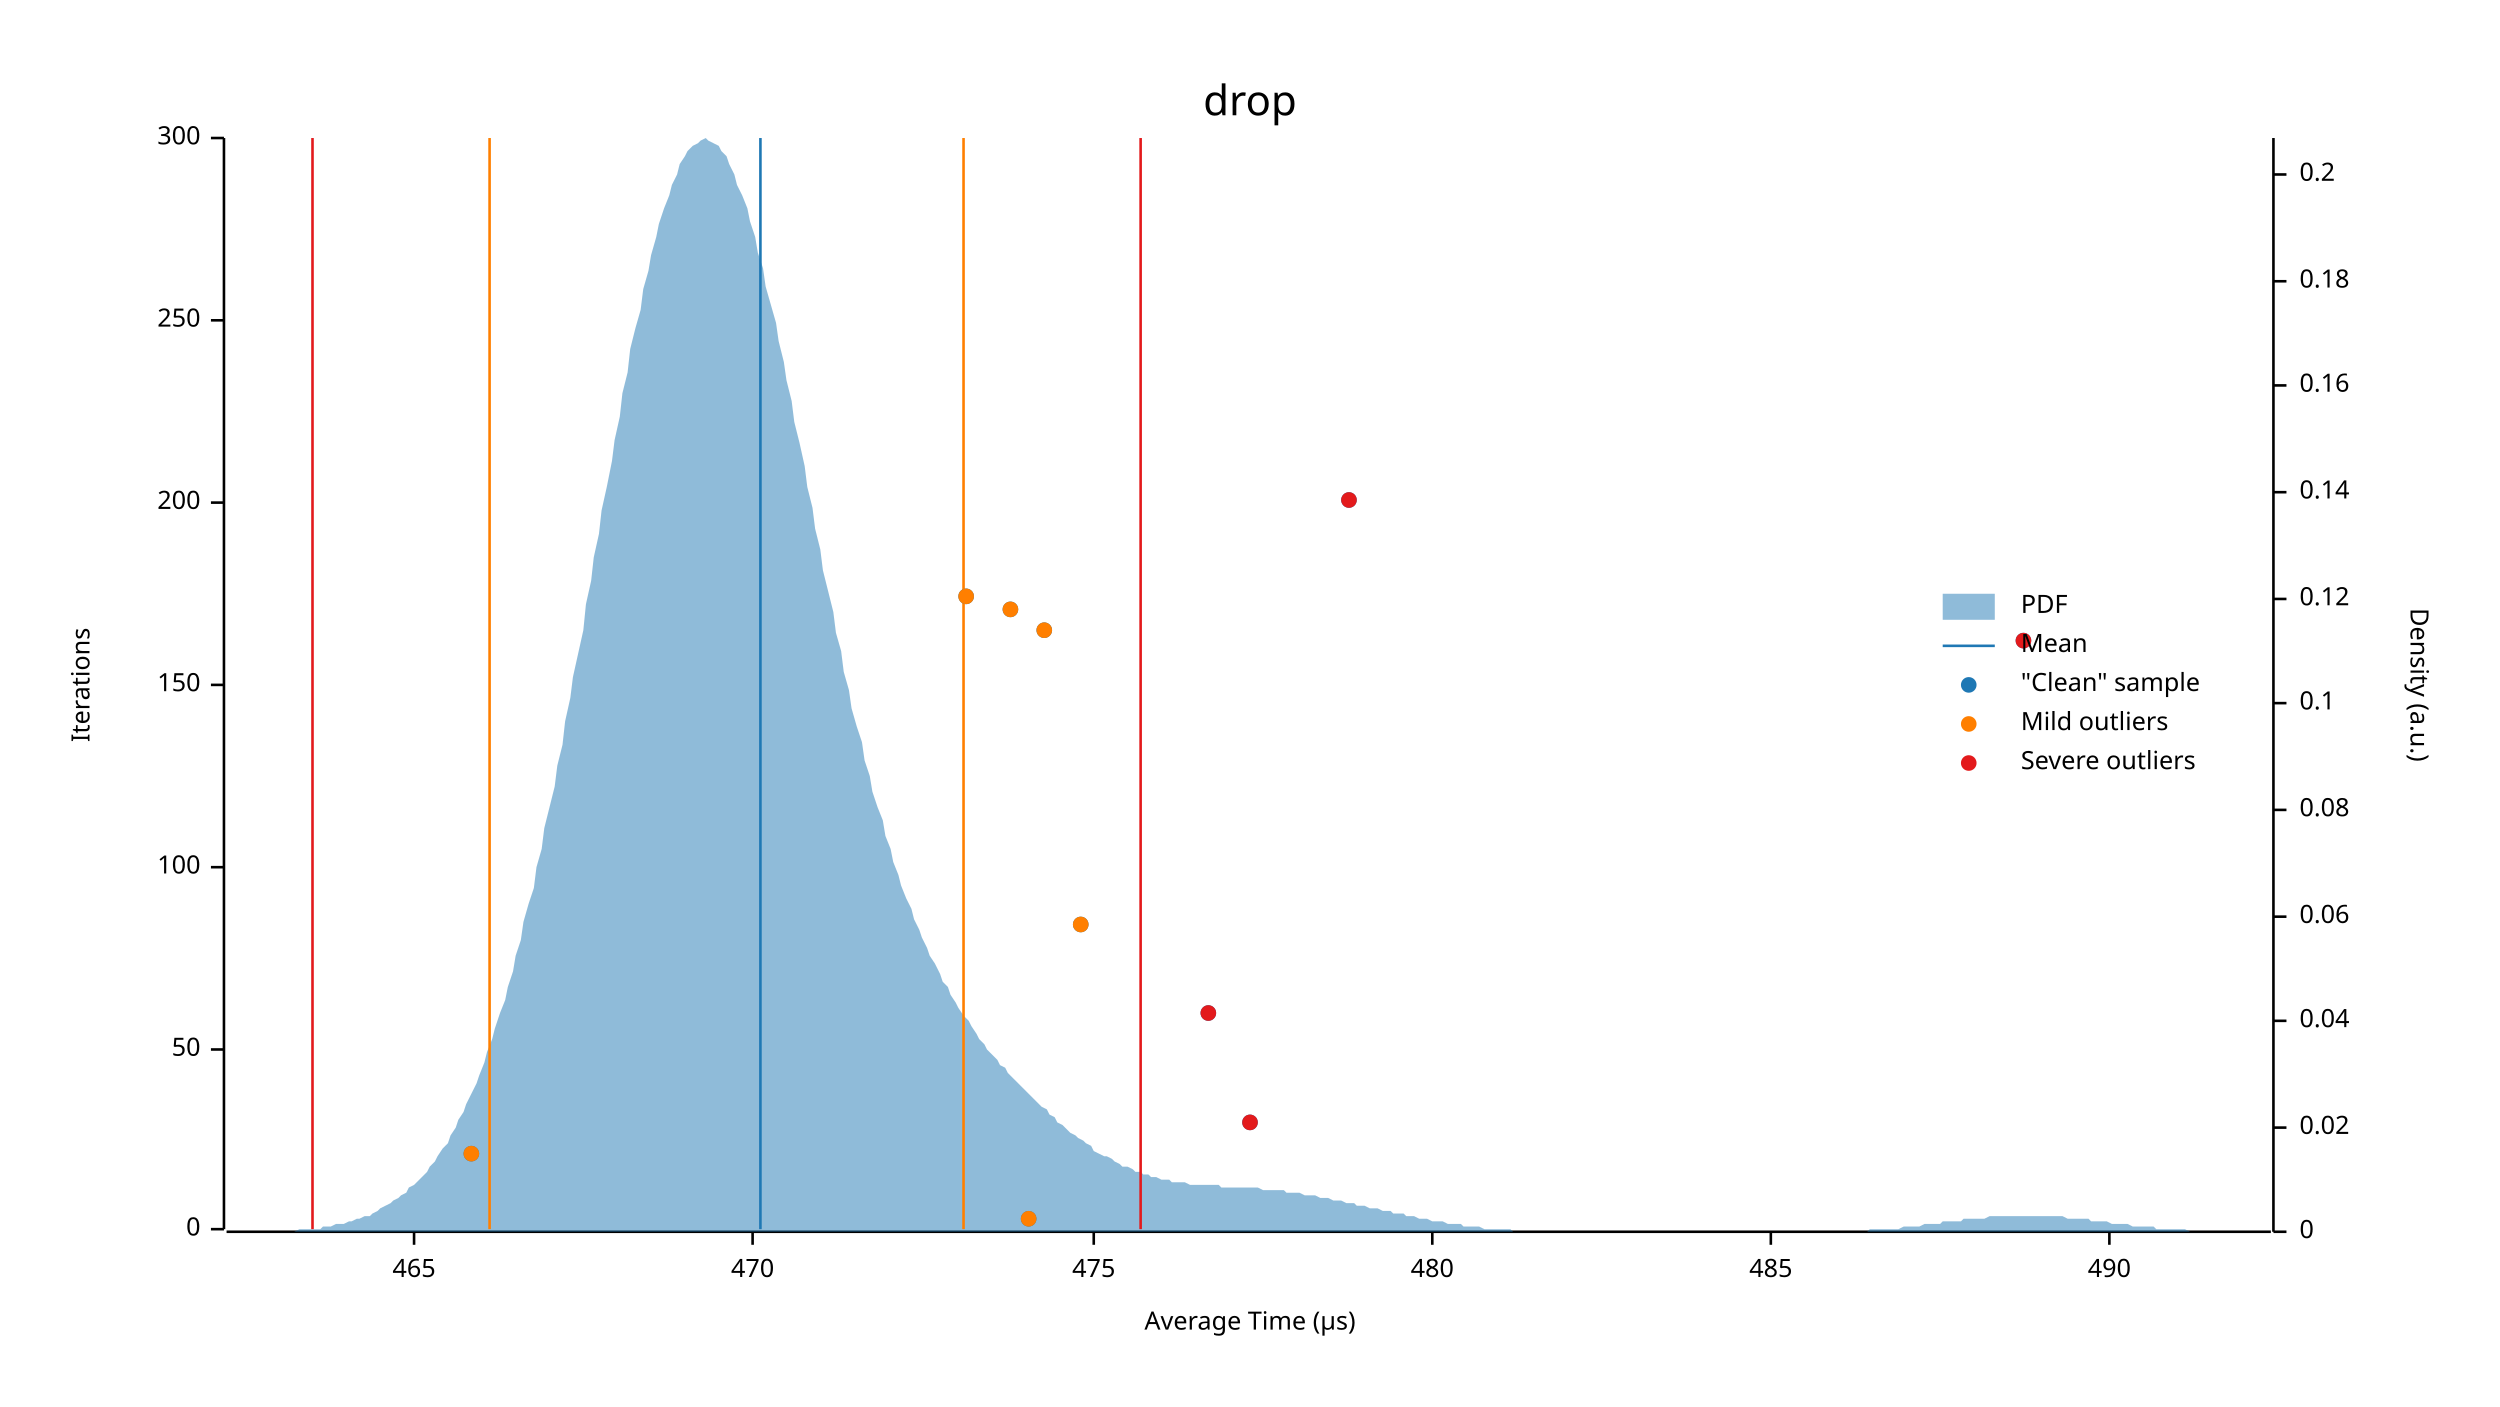
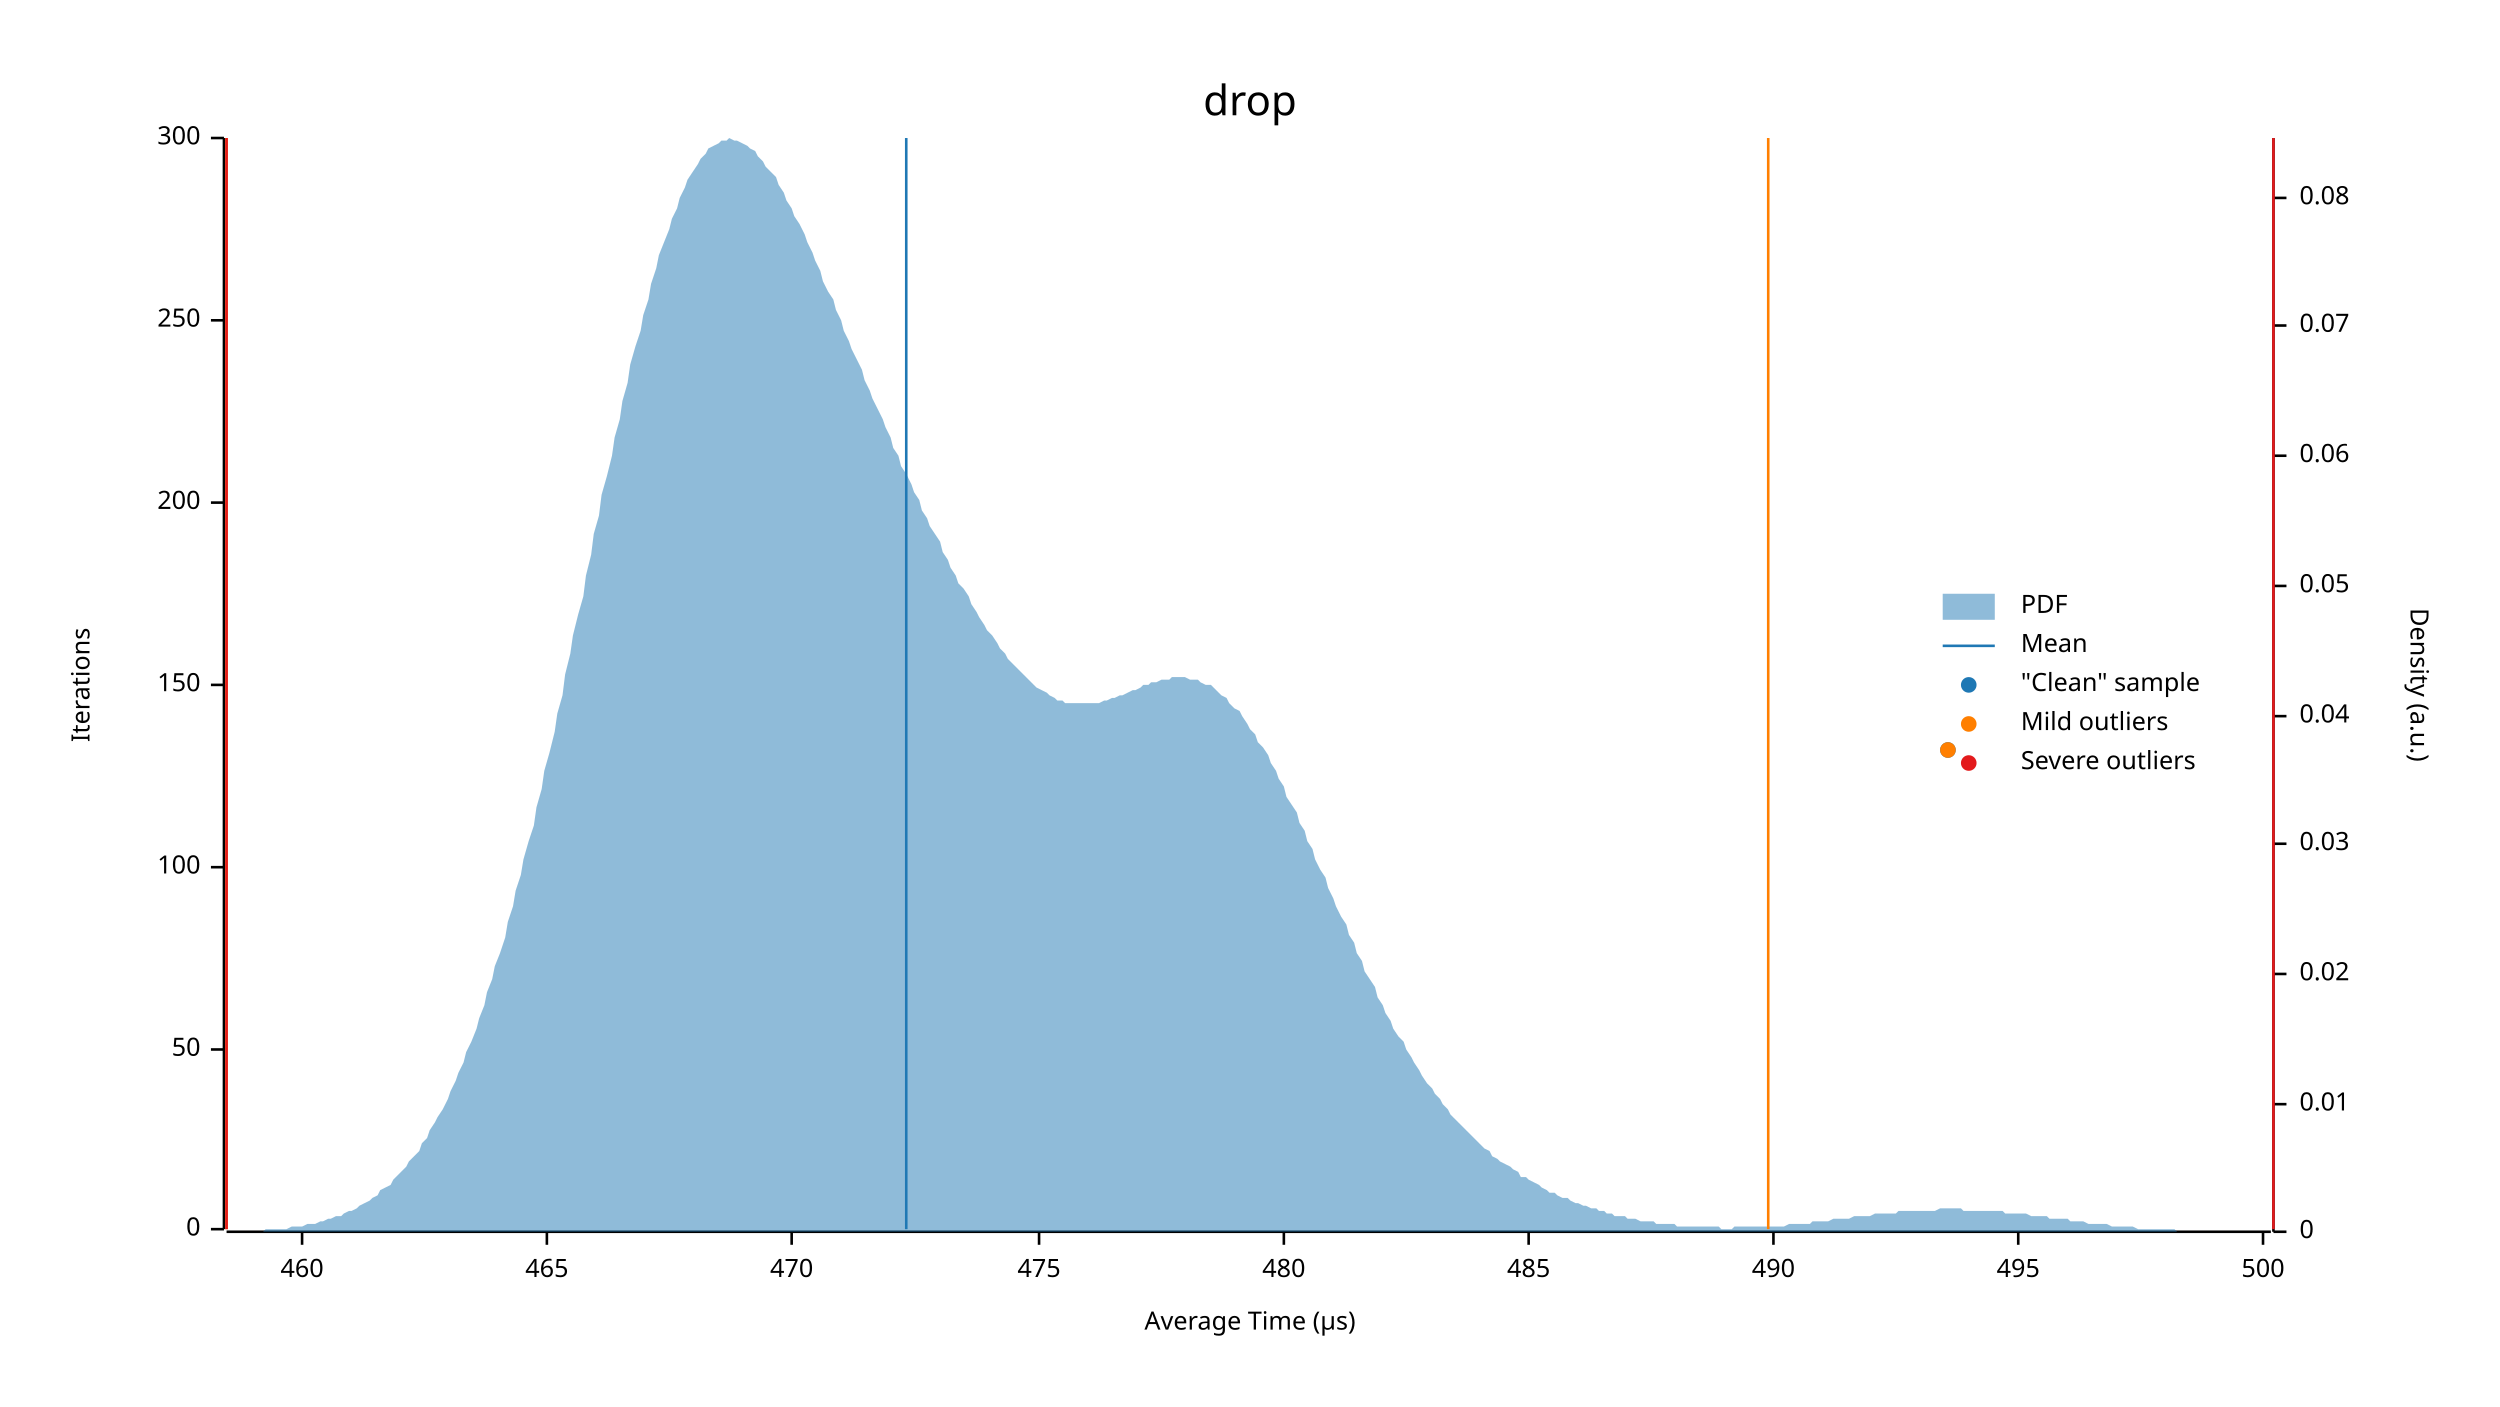
<svg xmlns="http://www.w3.org/2000/svg" width="960" height="540" viewBox="0 0 960 540">
  <text x="480" y="32" dy="0.76em" text-anchor="middle" font-family="sans-serif" font-size="16.129" opacity="1" fill="#000000">
drop
</text>
  <text x="27" y="263" dy="0.76em" text-anchor="middle" font-family="sans-serif" font-size="9.677" opacity="1" fill="#000000" transform="rotate(270, 27, 263)">
Iterations
</text>
  <text x="480" y="513" dy="-0.5ex" text-anchor="middle" font-family="sans-serif" font-size="9.677" opacity="1" fill="#000000">
Average Time (µs)
</text>
  <polyline fill="none" opacity="1" stroke="#000000" stroke-width="1" points="86,53 86,472 " />
  <text x="77" y="472" dy="0.5ex" text-anchor="end" font-family="sans-serif" font-size="9.677" opacity="1" fill="#000000">
0
</text>
  <polyline fill="none" opacity="1" stroke="#000000" stroke-width="1" points="81,472 86,472 " />
  <text x="77" y="403" dy="0.5ex" text-anchor="end" font-family="sans-serif" font-size="9.677" opacity="1" fill="#000000">
50
</text>
  <polyline fill="none" opacity="1" stroke="#000000" stroke-width="1" points="81,403 86,403 " />
  <text x="77" y="333" dy="0.5ex" text-anchor="end" font-family="sans-serif" font-size="9.677" opacity="1" fill="#000000">
100
</text>
  <polyline fill="none" opacity="1" stroke="#000000" stroke-width="1" points="81,333 86,333 " />
  <text x="77" y="263" dy="0.5ex" text-anchor="end" font-family="sans-serif" font-size="9.677" opacity="1" fill="#000000">
150
</text>
  <polyline fill="none" opacity="1" stroke="#000000" stroke-width="1" points="81,263 86,263 " />
  <text x="77" y="193" dy="0.5ex" text-anchor="end" font-family="sans-serif" font-size="9.677" opacity="1" fill="#000000">
200
</text>
  <polyline fill="none" opacity="1" stroke="#000000" stroke-width="1" points="81,193 86,193 " />
  <text x="77" y="123" dy="0.5ex" text-anchor="end" font-family="sans-serif" font-size="9.677" opacity="1" fill="#000000">
250
</text>
  <polyline fill="none" opacity="1" stroke="#000000" stroke-width="1" points="81,123 86,123 " />
  <text x="77" y="53" dy="0.5ex" text-anchor="end" font-family="sans-serif" font-size="9.677" opacity="1" fill="#000000">
300
</text>
  <polyline fill="none" opacity="1" stroke="#000000" stroke-width="1" points="81,53 86,53 " />
  <polyline fill="none" opacity="1" stroke="#000000" stroke-width="1" points="87,473 872,473 " />
-   <text x="159" y="483" dy="0.76em" text-anchor="middle" font-family="sans-serif" font-size="9.677" opacity="1" fill="#000000">
+   <text x="116" y="483" dy="0.76em" text-anchor="middle" font-family="sans-serif" font-size="9.677" opacity="1" fill="#000000">
+ 460
+ </text>
+   <polyline fill="none" opacity="1" stroke="#000000" stroke-width="1" points="116,473 116,478 " />
+   <text x="210" y="483" dy="0.76em" text-anchor="middle" font-family="sans-serif" font-size="9.677" opacity="1" fill="#000000">
465
</text>
-   <polyline fill="none" opacity="1" stroke="#000000" stroke-width="1" points="159,473 159,478 " />
-   <text x="289" y="483" dy="0.76em" text-anchor="middle" font-family="sans-serif" font-size="9.677" opacity="1" fill="#000000">
+   <polyline fill="none" opacity="1" stroke="#000000" stroke-width="1" points="210,473 210,478 " />
+   <text x="304" y="483" dy="0.76em" text-anchor="middle" font-family="sans-serif" font-size="9.677" opacity="1" fill="#000000">
470
</text>
-   <polyline fill="none" opacity="1" stroke="#000000" stroke-width="1" points="289,473 289,478 " />
-   <text x="420" y="483" dy="0.76em" text-anchor="middle" font-family="sans-serif" font-size="9.677" opacity="1" fill="#000000">
+   <polyline fill="none" opacity="1" stroke="#000000" stroke-width="1" points="304,473 304,478 " />
+   <text x="399" y="483" dy="0.76em" text-anchor="middle" font-family="sans-serif" font-size="9.677" opacity="1" fill="#000000">
475
</text>
-   <polyline fill="none" opacity="1" stroke="#000000" stroke-width="1" points="420,473 420,478 " />
-   <text x="550" y="483" dy="0.76em" text-anchor="middle" font-family="sans-serif" font-size="9.677" opacity="1" fill="#000000">
+   <polyline fill="none" opacity="1" stroke="#000000" stroke-width="1" points="399,473 399,478 " />
+   <text x="493" y="483" dy="0.76em" text-anchor="middle" font-family="sans-serif" font-size="9.677" opacity="1" fill="#000000">
480
</text>
-   <polyline fill="none" opacity="1" stroke="#000000" stroke-width="1" points="550,473 550,478 " />
-   <text x="680" y="483" dy="0.76em" text-anchor="middle" font-family="sans-serif" font-size="9.677" opacity="1" fill="#000000">
+   <polyline fill="none" opacity="1" stroke="#000000" stroke-width="1" points="493,473 493,478 " />
+   <text x="587" y="483" dy="0.76em" text-anchor="middle" font-family="sans-serif" font-size="9.677" opacity="1" fill="#000000">
485
</text>
-   <polyline fill="none" opacity="1" stroke="#000000" stroke-width="1" points="680,473 680,478 " />
-   <text x="810" y="483" dy="0.76em" text-anchor="middle" font-family="sans-serif" font-size="9.677" opacity="1" fill="#000000">
+   <polyline fill="none" opacity="1" stroke="#000000" stroke-width="1" points="587,473 587,478 " />
+   <text x="681" y="483" dy="0.76em" text-anchor="middle" font-family="sans-serif" font-size="9.677" opacity="1" fill="#000000">
490
</text>
-   <polyline fill="none" opacity="1" stroke="#000000" stroke-width="1" points="810,473 810,478 " />
+   <polyline fill="none" opacity="1" stroke="#000000" stroke-width="1" points="681,473 681,478 " />
+   <text x="775" y="483" dy="0.76em" text-anchor="middle" font-family="sans-serif" font-size="9.677" opacity="1" fill="#000000">
+ 495
+ </text>
+   <polyline fill="none" opacity="1" stroke="#000000" stroke-width="1" points="775,473 775,478 " />
+   <text x="869" y="483" dy="0.76em" text-anchor="middle" font-family="sans-serif" font-size="9.677" opacity="1" fill="#000000">
+ 500
+ </text>
+   <polyline fill="none" opacity="1" stroke="#000000" stroke-width="1" points="869,473 869,478 " />
  <text x="933" y="263" dy="0.76em" text-anchor="middle" font-family="sans-serif" font-size="9.677" opacity="1" fill="#000000" transform="rotate(90, 933, 263)">
Density (a.u.)
</text>
  <polyline fill="none" opacity="1" stroke="#000000" stroke-width="1" points="873,53 873,473 " />
  <text x="883" y="473" dy="0.5ex" text-anchor="start" font-family="sans-serif" font-size="9.677" opacity="1" fill="#000000">
0
</text>
  <polyline fill="none" opacity="1" stroke="#000000" stroke-width="1" points="873,473 878,473 " />
-   <text x="883" y="433" dy="0.5ex" text-anchor="start" font-family="sans-serif" font-size="9.677" opacity="1" fill="#000000">
+   <text x="883" y="424" dy="0.5ex" text-anchor="start" font-family="sans-serif" font-size="9.677" opacity="1" fill="#000000">
+ 0.01
+ </text>
+   <polyline fill="none" opacity="1" stroke="#000000" stroke-width="1" points="873,424 878,424 " />
+   <text x="883" y="374" dy="0.5ex" text-anchor="start" font-family="sans-serif" font-size="9.677" opacity="1" fill="#000000">
0.02
</text>
-   <polyline fill="none" opacity="1" stroke="#000000" stroke-width="1" points="873,433 878,433 " />
-   <text x="883" y="392" dy="0.5ex" text-anchor="start" font-family="sans-serif" font-size="9.677" opacity="1" fill="#000000">
+   <polyline fill="none" opacity="1" stroke="#000000" stroke-width="1" points="873,374 878,374 " />
+   <text x="883" y="324" dy="0.5ex" text-anchor="start" font-family="sans-serif" font-size="9.677" opacity="1" fill="#000000">
+ 0.03
+ </text>
+   <polyline fill="none" opacity="1" stroke="#000000" stroke-width="1" points="873,324 878,324 " />
+   <text x="883" y="275" dy="0.5ex" text-anchor="start" font-family="sans-serif" font-size="9.677" opacity="1" fill="#000000">
0.04
</text>
-   <polyline fill="none" opacity="1" stroke="#000000" stroke-width="1" points="873,392 878,392 " />
-   <text x="883" y="352" dy="0.5ex" text-anchor="start" font-family="sans-serif" font-size="9.677" opacity="1" fill="#000000">
+   <polyline fill="none" opacity="1" stroke="#000000" stroke-width="1" points="873,275 878,275 " />
+   <text x="883" y="225" dy="0.5ex" text-anchor="start" font-family="sans-serif" font-size="9.677" opacity="1" fill="#000000">
+ 0.05
+ </text>
+   <polyline fill="none" opacity="1" stroke="#000000" stroke-width="1" points="873,225 878,225 " />
+   <text x="883" y="175" dy="0.5ex" text-anchor="start" font-family="sans-serif" font-size="9.677" opacity="1" fill="#000000">
0.06
</text>
-   <polyline fill="none" opacity="1" stroke="#000000" stroke-width="1" points="873,352 878,352 " />
-   <text x="883" y="311" dy="0.5ex" text-anchor="start" font-family="sans-serif" font-size="9.677" opacity="1" fill="#000000">
+   <polyline fill="none" opacity="1" stroke="#000000" stroke-width="1" points="873,175 878,175 " />
+   <text x="883" y="125" dy="0.5ex" text-anchor="start" font-family="sans-serif" font-size="9.677" opacity="1" fill="#000000">
+ 0.07
+ </text>
+   <polyline fill="none" opacity="1" stroke="#000000" stroke-width="1" points="873,125 878,125 " />
+   <text x="883" y="76" dy="0.5ex" text-anchor="start" font-family="sans-serif" font-size="9.677" opacity="1" fill="#000000">
0.08
</text>
-   <polyline fill="none" opacity="1" stroke="#000000" stroke-width="1" points="873,311 878,311 " />
-   <text x="883" y="270" dy="0.5ex" text-anchor="start" font-family="sans-serif" font-size="9.677" opacity="1" fill="#000000">
- 0.1
- </text>
-   <polyline fill="none" opacity="1" stroke="#000000" stroke-width="1" points="873,270 878,270 " />
-   <text x="883" y="230" dy="0.5ex" text-anchor="start" font-family="sans-serif" font-size="9.677" opacity="1" fill="#000000">
- 0.12
- </text>
-   <polyline fill="none" opacity="1" stroke="#000000" stroke-width="1" points="873,230 878,230 " />
-   <text x="883" y="189" dy="0.5ex" text-anchor="start" font-family="sans-serif" font-size="9.677" opacity="1" fill="#000000">
- 0.14
- </text>
-   <polyline fill="none" opacity="1" stroke="#000000" stroke-width="1" points="873,189 878,189 " />
-   <text x="883" y="148" dy="0.5ex" text-anchor="start" font-family="sans-serif" font-size="9.677" opacity="1" fill="#000000">
- 0.16
- </text>
-   <polyline fill="none" opacity="1" stroke="#000000" stroke-width="1" points="873,148 878,148 " />
-   <text x="883" y="108" dy="0.5ex" text-anchor="start" font-family="sans-serif" font-size="9.677" opacity="1" fill="#000000">
- 0.18
- </text>
-   <polyline fill="none" opacity="1" stroke="#000000" stroke-width="1" points="873,108 878,108 " />
-   <text x="883" y="67" dy="0.5ex" text-anchor="start" font-family="sans-serif" font-size="9.677" opacity="1" fill="#000000">
- 0.2
- </text>
-   <polyline fill="none" opacity="1" stroke="#000000" stroke-width="1" points="873,67 878,67 " />
-   <polygon opacity="0.5" fill="#1F78B4" points="87,473 88,473 90,473 91,473 93,473 94,473 96,473 98,473 99,473 101,473 102,473 104,473 105,473 107,473 109,473 110,473 112,473 113,473 115,472 116,472 118,472 120,472 121,472 123,472 124,471 126,471 127,471 129,470 131,470 132,470 134,469 135,469 137,468 138,468 140,467 142,467 143,466 145,465 146,464 148,463 150,462 151,461 153,460 154,459 156,458 157,456 159,455 161,453 162,452 164,450 165,448 167,446 168,444 170,441 172,439 173,436 175,433 176,430 178,427 179,424 181,420 183,416 184,413 186,408 187,404 189,399 190,395 192,389 194,384 195,379 197,373 198,367 200,361 201,354 203,347 205,341 206,333 208,326 209,318 211,310 213,302 214,294 216,286 217,277 219,268 220,260 222,251 224,242 225,232 227,223 228,214 230,205 231,196 233,187 235,177 236,169 238,160 239,151 241,143 242,134 244,126 246,119 247,111 249,104 250,98 252,91 253,86 255,80 257,75 258,71 260,67 261,63 263,60 264,58 266,56 268,55 269,54 271,53 272,54 274,55 276,56 277,58 279,60 280,63 282,67 283,71 285,75 287,80 288,85 290,91 291,97 293,103 294,110 296,117 298,124 299,131 301,139 302,146 304,154 305,162 307,170 309,179 310,187 312,195 313,203 315,211 316,219 318,227 320,235 321,243 323,250 324,258 326,265 327,272 329,279 331,285 332,292 334,298 335,304 337,310 339,315 340,321 342,326 343,331 345,336 346,340 348,345 350,349 351,353 353,357 354,360 356,364 357,367 359,370 361,374 362,377 364,379 365,382 367,385 368,387 370,390 372,392 373,394 375,397 376,399 378,401 379,403 381,405 383,407 384,409 386,410 387,412 389,414 391,416 392,417 394,419 395,420 397,422 398,423 400,425 402,426 403,428 405,429 406,431 408,432 409,433 411,435 413,436 414,437 416,438 417,439 419,440 420,442 422,443 424,444 425,444 427,445 428,446 430,447 431,448 433,448 435,449 436,450 438,450 439,451 441,451 442,452 444,452 446,453 447,453 449,453 450,454 452,454 454,454 455,454 457,455 458,455 460,455 461,455 463,455 465,455 466,455 468,455 469,456 471,456 472,456 474,456 476,456 477,456 479,456 480,456 482,456 483,456 485,457 487,457 488,457 490,457 491,457 493,457 494,458 496,458 498,458 499,458 501,459 502,459 504,459 505,459 507,460 509,460 510,460 512,461 513,461 515,461 517,462 518,462 520,462 521,463 523,463 524,463 526,464 528,464 529,464 531,465 532,465 534,465 535,466 537,466 539,466 540,467 542,467 543,467 545,468 546,468 548,468 550,469 551,469 553,469 554,469 556,470 557,470 559,470 561,470 562,471 564,471 565,471 567,471 568,471 570,472 572,472 573,472 575,472 576,472 578,472 580,472 581,473 583,473 584,473 586,473 587,473 589,473 591,473 592,473 594,473 595,473 597,473 598,473 600,473 602,473 603,473 605,473 606,473 608,473 609,473 611,473 613,473 614,473 616,473 617,473 619,473 620,473 622,473 624,473 625,473 627,473 628,473 630,473 632,473 633,473 635,473 636,473 638,473 639,473 641,473 643,473 644,473 646,473 647,473 649,473 650,473 652,473 654,473 655,473 657,473 658,473 660,473 661,473 663,473 665,473 666,473 668,473 669,473 671,473 672,473 674,473 676,473 677,473 679,473 680,473 682,473 683,473 685,473 687,473 688,473 690,473 691,473 693,473 695,473 696,473 698,473 699,473 701,473 702,473 704,473 706,473 707,473 709,473 710,473 712,473 713,473 715,473 717,473 718,472 720,472 721,472 723,472 724,472 726,472 728,472 729,472 731,471 732,471 734,471 735,471 737,471 739,470 740,470 742,470 743,470 745,470 746,469 748,469 750,469 751,469 753,469 754,468 756,468 758,468 759,468 761,468 762,468 764,467 765,467 767,467 769,467 770,467 772,467 773,467 775,467 776,467 778,467 780,467 781,467 783,467 784,467 786,467 787,467 789,467 791,467 792,467 794,468 795,468 797,468 798,468 800,468 802,468 803,469 805,469 806,469 808,469 809,469 811,470 813,470 814,470 816,470 817,470 819,471 821,471 822,471 824,471 825,471 827,471 828,472 830,472 832,472 833,472 835,472 836,472 838,472 839,472 841,473 843,473 844,473 846,473 847,473 849,473 850,473 852,473 854,473 855,473 857,473 858,473 860,473 861,473 863,473 865,473 866,473 868,473 869,473 871,473 873,473 873,473 87,473 " />
-   <polyline fill="none" opacity="1" stroke="#1F78B4" stroke-width="1" points="292,472 292,53 " />
-   <polyline fill="none" opacity="1" stroke="#FF7F00" stroke-width="1" points="188,472 188,53 " />
-   <polyline fill="none" opacity="1" stroke="#FF7F00" stroke-width="1" points="370,472 370,53 " />
-   <polyline fill="none" opacity="1" stroke="#E31A1C" stroke-width="1" points="120,472 120,53 " />
-   <polyline fill="none" opacity="1" stroke="#E31A1C" stroke-width="1" points="438,472 438,53 " />
-   <circle cx="395" cy="468" r="3" opacity="1" fill="#1F78B4" stroke="none" stroke-width="1" />
-   <circle cx="181" cy="443" r="3" opacity="1" fill="#1F78B4" stroke="none" stroke-width="1" />
-   <circle cx="480" cy="431" r="3" opacity="1" fill="#1F78B4" stroke="none" stroke-width="1" />
-   <circle cx="464" cy="389" r="3" opacity="1" fill="#1F78B4" stroke="none" stroke-width="1" />
-   <circle cx="415" cy="355" r="3" opacity="1" fill="#1F78B4" stroke="none" stroke-width="1" />
-   <circle cx="777" cy="246" r="3" opacity="1" fill="#1F78B4" stroke="none" stroke-width="1" />
-   <circle cx="401" cy="242" r="3" opacity="1" fill="#1F78B4" stroke="none" stroke-width="1" />
-   <circle cx="388" cy="234" r="3" opacity="1" fill="#1F78B4" stroke="none" stroke-width="1" />
-   <circle cx="371" cy="229" r="3" opacity="1" fill="#1F78B4" stroke="none" stroke-width="1" />
-   <circle cx="518" cy="192" r="3" opacity="1" fill="#1F78B4" stroke="none" stroke-width="1" />
-   <circle cx="395" cy="468" r="3" opacity="1" fill="#FF7F00" stroke="none" stroke-width="1" />
-   <circle cx="181" cy="443" r="3" opacity="1" fill="#FF7F00" stroke="none" stroke-width="1" />
-   <circle cx="415" cy="355" r="3" opacity="1" fill="#FF7F00" stroke="none" stroke-width="1" />
-   <circle cx="401" cy="242" r="3" opacity="1" fill="#FF7F00" stroke="none" stroke-width="1" />
-   <circle cx="388" cy="234" r="3" opacity="1" fill="#FF7F00" stroke="none" stroke-width="1" />
-   <circle cx="371" cy="229" r="3" opacity="1" fill="#FF7F00" stroke="none" stroke-width="1" />
-   <circle cx="480" cy="431" r="3" opacity="1" fill="#E31A1C" stroke="none" stroke-width="1" />
-   <circle cx="464" cy="389" r="3" opacity="1" fill="#E31A1C" stroke="none" stroke-width="1" />
-   <circle cx="777" cy="246" r="3" opacity="1" fill="#E31A1C" stroke="none" stroke-width="1" />
-   <circle cx="518" cy="192" r="3" opacity="1" fill="#E31A1C" stroke="none" stroke-width="1" />
+   <polyline fill="none" opacity="1" stroke="#000000" stroke-width="1" points="873,76 878,76 " />
+   <polygon opacity="0.5" fill="#1F78B4" points="87,473 88,473 90,473 91,473 93,473 94,473 96,473 98,473 99,473 101,473 102,472 104,472 105,472 107,472 109,472 110,472 112,471 113,471 115,471 116,471 118,470 120,470 121,470 123,469 124,469 126,468 127,468 129,467 131,467 132,466 134,465 135,465 137,464 138,463 140,462 142,461 143,460 145,459 146,457 148,456 150,455 151,453 153,451 154,450 156,448 157,446 159,444 161,442 162,439 164,437 165,434 167,431 168,429 170,426 172,422 173,419 175,415 176,412 178,408 179,404 181,400 183,395 184,391 186,386 187,381 189,376 190,371 192,366 194,360 195,354 197,348 198,342 200,336 201,330 203,323 205,317 206,310 208,303 209,296 211,289 213,281 214,274 216,267 217,259 219,251 220,244 222,236 224,229 225,221 227,213 228,205 230,198 231,190 233,183 235,175 236,168 238,161 239,154 241,147 242,140 244,133 246,127 247,121 249,115 250,109 252,103 253,98 255,93 257,88 258,84 260,80 261,76 263,72 264,69 266,66 268,63 269,61 271,59 272,57 274,56 276,55 277,54 279,54 280,53 282,54 283,54 285,55 287,56 288,57 290,58 291,60 293,62 294,64 296,66 298,68 299,71 301,74 302,77 304,80 305,83 307,86 309,90 310,93 312,97 313,100 315,104 316,108 318,112 320,115 321,119 323,123 324,127 326,131 327,134 329,138 331,142 332,146 334,150 335,153 337,157 339,161 340,164 342,168 343,172 345,175 346,179 348,182 350,186 351,189 353,192 354,196 356,199 357,202 359,205 361,208 362,212 364,215 365,218 367,221 368,224 370,226 372,229 373,232 375,235 376,237 378,240 379,242 381,244 383,247 384,249 386,251 387,253 389,255 391,257 392,258 394,260 395,261 397,263 398,264 400,265 402,266 403,267 405,268 406,269 408,269 409,270 411,270 413,270 414,270 416,270 417,270 419,270 420,270 422,270 424,269 425,269 427,268 428,268 430,267 431,267 433,266 435,265 436,265 438,264 439,263 441,263 442,262 444,262 446,261 447,261 449,261 450,260 452,260 454,260 455,260 457,261 458,261 460,261 461,262 463,263 465,263 466,264 468,266 469,267 471,268 472,270 474,272 476,273 477,275 479,278 480,280 482,282 483,285 485,287 487,290 488,293 490,296 491,299 493,302 494,306 496,309 498,312 499,316 501,319 502,323 504,326 505,330 507,334 509,337 510,341 512,345 513,348 515,352 517,355 518,359 520,362 521,366 523,369 524,373 526,376 528,379 529,383 531,386 532,389 534,392 535,395 537,398 539,400 540,403 542,406 543,408 545,411 546,413 548,416 550,418 551,420 553,422 554,424 556,426 557,428 559,430 561,432 562,433 564,435 565,436 567,438 568,439 570,441 572,442 573,444 575,445 576,446 578,447 580,448 581,449 583,450 584,452 586,452 587,453 589,454 591,455 592,456 594,457 595,458 597,458 598,459 600,460 602,460 603,461 605,462 606,462 608,463 609,463 611,464 613,464 614,465 616,465 617,466 619,466 620,467 622,467 624,467 625,468 627,468 628,468 630,469 632,469 633,469 635,469 636,470 638,470 639,470 641,470 643,470 644,471 646,471 647,471 649,471 650,471 652,471 654,471 655,471 657,471 658,471 660,471 661,472 663,472 665,472 666,471 668,471 669,471 671,471 672,471 674,471 676,471 677,471 679,471 680,471 682,471 683,471 685,471 687,470 688,470 690,470 691,470 693,470 695,470 696,469 698,469 699,469 701,469 702,469 704,468 706,468 707,468 709,468 710,468 712,467 713,467 715,467 717,467 718,467 720,466 721,466 723,466 724,466 726,466 728,466 729,465 731,465 732,465 734,465 735,465 737,465 739,465 740,465 742,465 743,465 745,464 746,464 748,464 750,464 751,464 753,464 754,465 756,465 758,465 759,465 761,465 762,465 764,465 765,465 767,465 769,465 770,466 772,466 773,466 775,466 776,466 778,466 780,467 781,467 783,467 784,467 786,467 787,468 789,468 791,468 792,468 794,468 795,469 797,469 798,469 800,469 802,470 803,470 805,470 806,470 808,470 809,470 811,471 813,471 814,471 816,471 817,471 819,471 821,472 822,472 824,472 825,472 827,472 828,472 830,472 832,472 833,472 835,472 836,473 838,473 839,473 841,473 843,473 844,473 846,473 847,473 849,473 850,473 852,473 854,473 855,473 857,473 858,473 860,473 861,473 863,473 865,473 866,473 868,473 869,473 871,473 873,473 873,473 87,473 " />
+   <polyline fill="none" opacity="1" stroke="#1F78B4" stroke-width="1" points="348,472 348,53 " />
+   <polyline fill="none" opacity="1" stroke="#FF7F00" stroke-width="1" points="87,472 87,53 " />
+   <polyline fill="none" opacity="1" stroke="#FF7F00" stroke-width="1" points="679,472 679,53 " />
+   <polyline fill="none" opacity="1" stroke="#E31A1C" stroke-width="1" points="87,472 87,53 " />
+   <polyline fill="none" opacity="1" stroke="#E31A1C" stroke-width="1" points="873,472 873,53 " />
+   <circle cx="748" cy="288" r="3" opacity="1" fill="#1F78B4" stroke="none" stroke-width="1" />
+   <circle cx="748" cy="288" r="3" opacity="1" fill="#FF7F00" stroke="none" stroke-width="1" />
  <text x="776" y="228" dy="0.76em" text-anchor="start" font-family="sans-serif" font-size="9.677" opacity="1" fill="#000000">
PDF
</text>
  <text x="776" y="243" dy="0.76em" text-anchor="start" font-family="sans-serif" font-size="9.677" opacity="1" fill="#000000">
Mean
</text>
  <text x="776" y="258" dy="0.76em" text-anchor="start" font-family="sans-serif" font-size="9.677" opacity="1" fill="#000000">
"Clean" sample
</text>
  <text x="776" y="273" dy="0.76em" text-anchor="start" font-family="sans-serif" font-size="9.677" opacity="1" fill="#000000">
Mild outliers
</text>
  <text x="776" y="288" dy="0.76em" text-anchor="start" font-family="sans-serif" font-size="9.677" opacity="1" fill="#000000">
Severe outliers
</text>
  <rect x="746" y="228" width="20" height="10" opacity="0.5" fill="#1F78B4" stroke="none" />
  <polyline fill="none" opacity="1" stroke="#1F78B4" stroke-width="1" points="746,248 766,248 " />
  <circle cx="756" cy="263" r="3" opacity="1" fill="#1F78B4" stroke="none" stroke-width="1" />
  <circle cx="756" cy="278" r="3" opacity="1" fill="#FF7F00" stroke="none" stroke-width="1" />
  <circle cx="756" cy="293" r="3" opacity="1" fill="#E31A1C" stroke="none" stroke-width="1" />
</svg>
